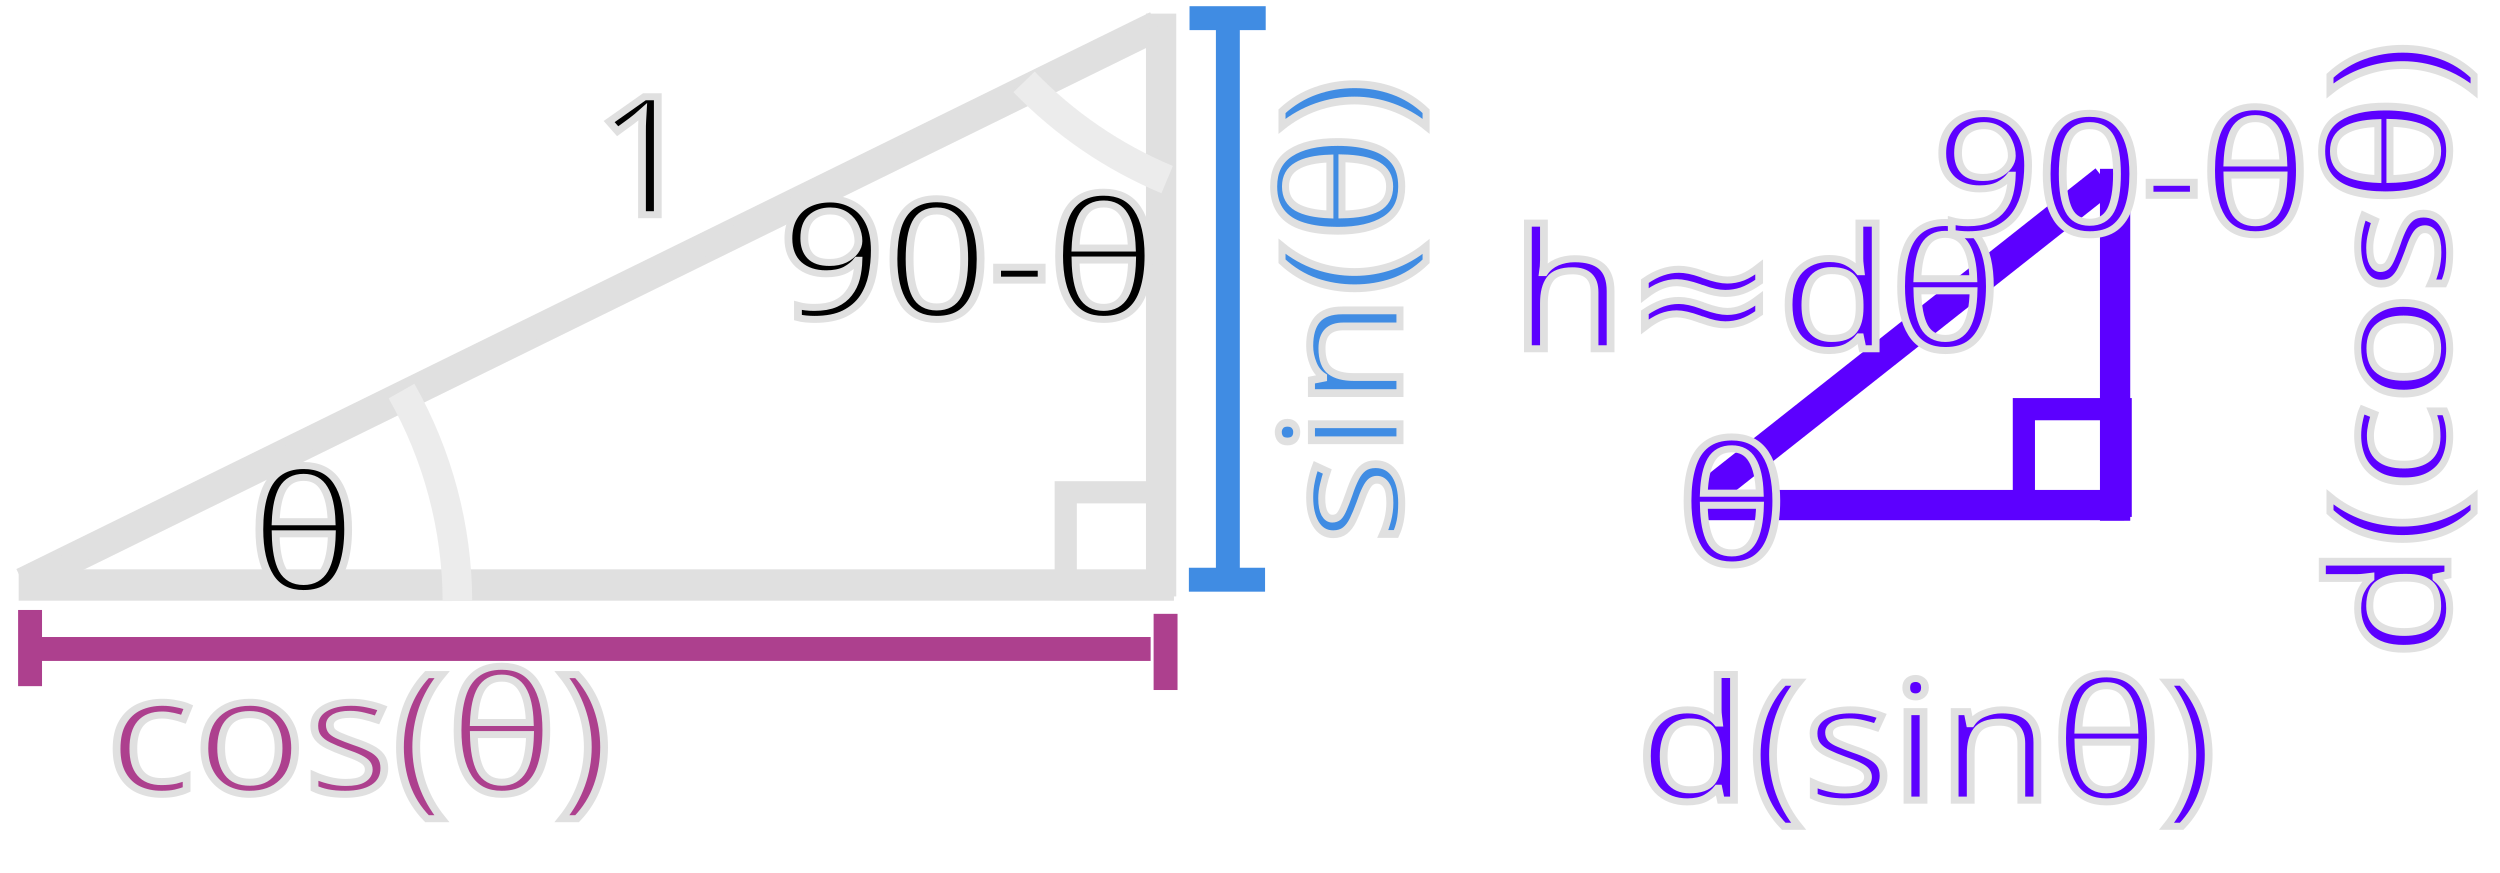
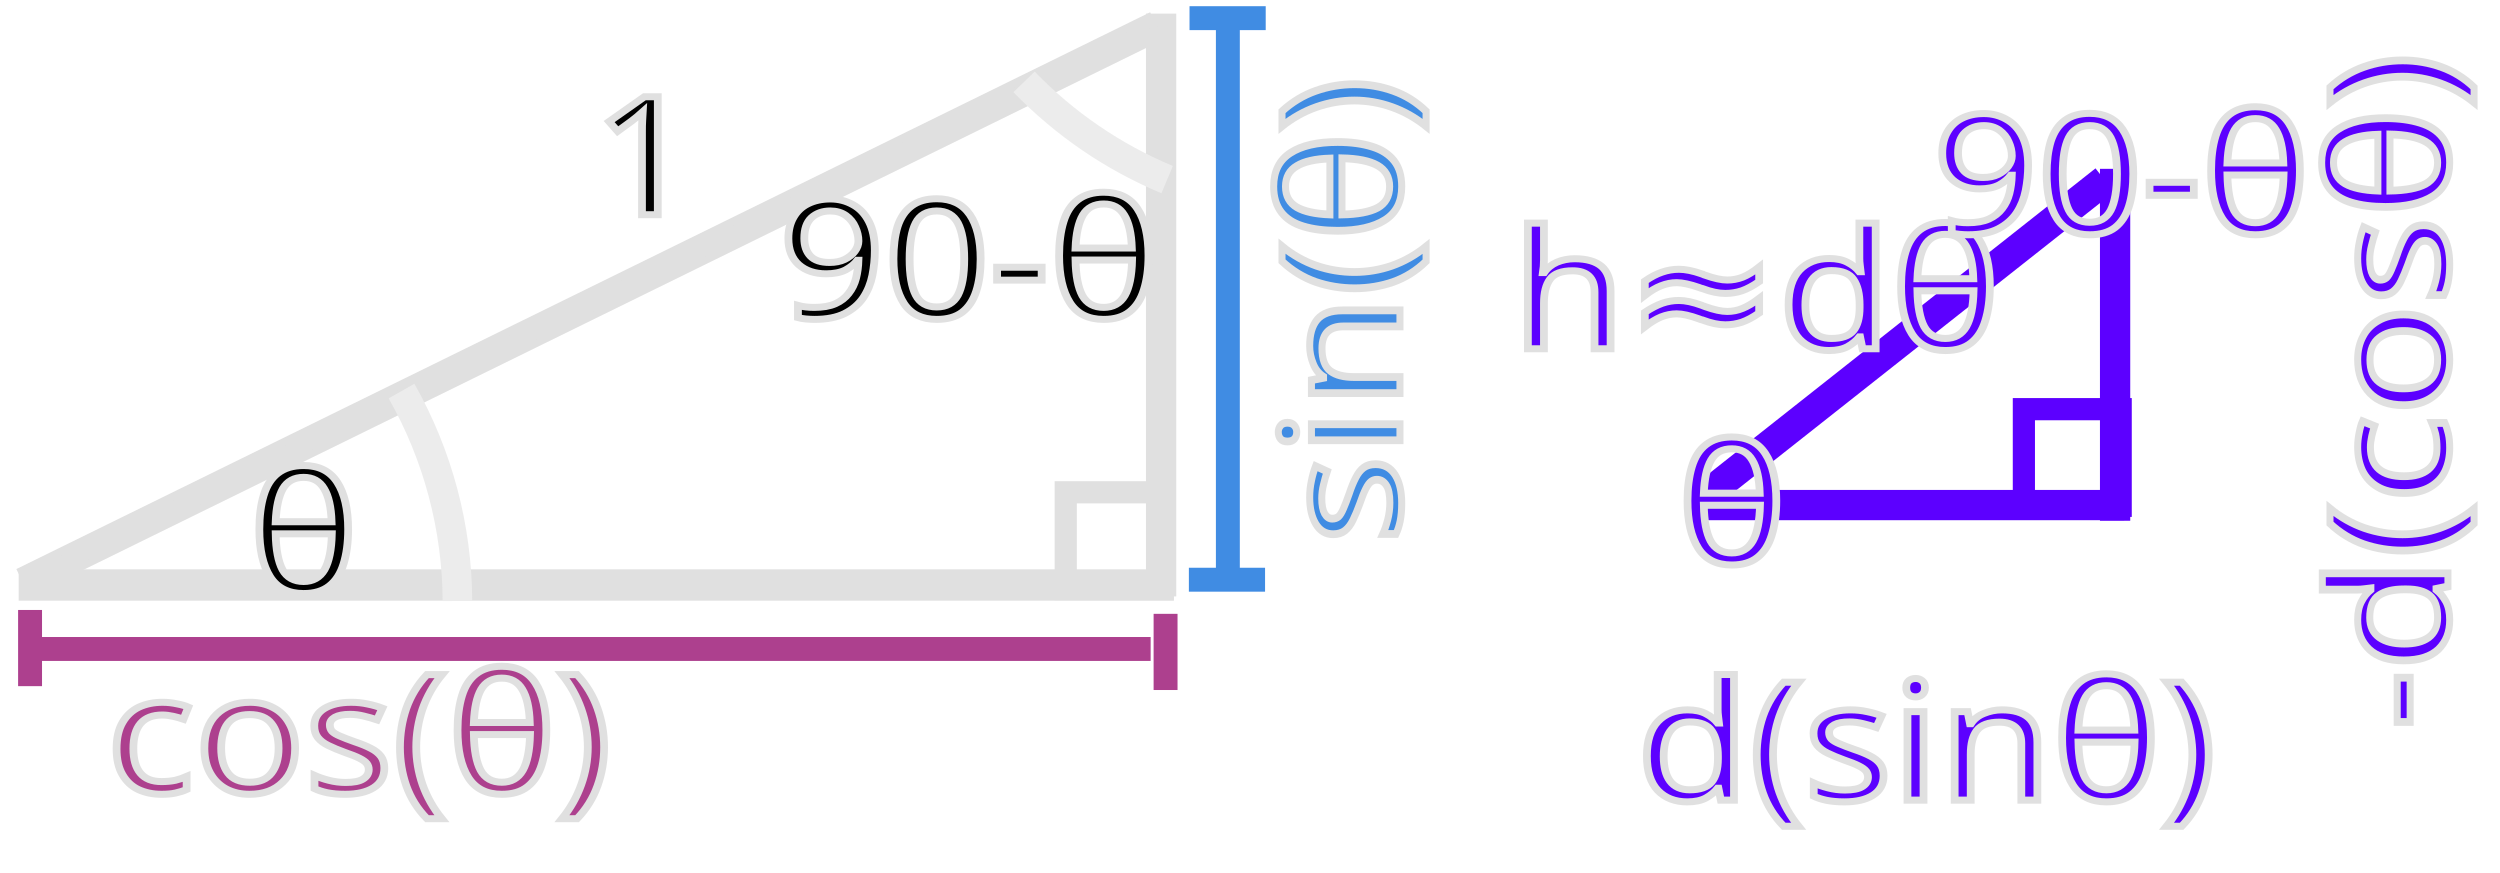
<svg xmlns="http://www.w3.org/2000/svg" width="169mm" height="59mm" viewBox="0 0 169 59" version="1.1" id="svg1">
  <defs id="defs1" />
  <g id="layer1">
    <rect style="font-variation-settings:normal;fill:none;fill-opacity:1;stroke:#5c00ff;stroke-width:1.5;stroke-linecap:butt;stroke-linejoin:miter;stroke-miterlimit:4;stroke-dasharray:none;stroke-dashoffset:0;stroke-opacity:1;stop-color:#000000" id="rect2-9-3-4" width="6.534" height="6.544" x="-34.195" y="136.814" transform="rotate(-90)" />
    <rect style="font-variation-settings:normal;vector-effect:none;fill:#e0e0e0;fill-opacity:1;stroke:#e0e0e0;stroke-width:0.5;stroke-linecap:butt;stroke-linejoin:miter;stroke-miterlimit:4;stroke-dasharray:none;stroke-dashoffset:0;stroke-opacity:1;-inkscape-stroke:none;stop-color:#000000" id="rect1-4-8-5" width="1.547" height="38.897" x="77.717" y="1.171" />
    <rect style="font-variation-settings:normal;vector-effect:none;fill:#e0e0e0;fill-opacity:1;stroke:#e0e0e0;stroke-width:0.5;stroke-linecap:butt;stroke-linejoin:miter;stroke-miterlimit:4;stroke-dasharray:none;stroke-dashoffset:0;stroke-opacity:1;-inkscape-stroke:none;stop-color:#000000" id="rect1-1-2" width="1.547" height="84.886" x="35.266" y="-69.172" transform="rotate(63.8451)" />
    <rect style="font-variation-settings:normal;fill:none;fill-opacity:1;stroke:#e0e0e0;stroke-width:1.5;stroke-linecap:butt;stroke-linejoin:miter;stroke-miterlimit:4;stroke-dasharray:none;stroke-dashoffset:0;stroke-opacity:1;stop-color:#000000" id="rect2-9-1" width="6.534" height="6.544" x="72.045" y="33.278" />
    <rect style="fill:#e0e0e0;fill-opacity:1;stroke:#e0e0e0;stroke-width:0.5;stroke-opacity:1;-inkscape-stroke:none" id="rect1-9-3" width="1.617" height="77.598" x="38.738" y="-79.111" transform="rotate(90)" />
    <rect style="fill:#ad408e;fill-opacity:1;stroke:#e0e0e0;stroke-width:0;stroke-dasharray:none;stroke-opacity:1" id="rect1-9-2-2" width="1.617" height="76.228" x="43.062" y="-77.783" transform="rotate(90)" />
    <rect style="fill:#ad408e;fill-opacity:1;stroke:#e0e0e0;stroke-width:0;stroke-dasharray:none;stroke-opacity:1" id="rect1-9-2-5-2" width="1.617" height="5.15" x="-2.841" y="-46.384" transform="scale(-1)" />
    <rect style="fill:#ad408e;fill-opacity:1;stroke:#e0e0e0;stroke-width:0;stroke-dasharray:none;stroke-opacity:1" id="rect1-9-2-5-9-1" width="1.617" height="5.15" x="-79.601" y="-46.645" transform="scale(-1)" />
    <path style="fill:none;fill-opacity:1;stroke:#ececec;stroke-width:2;stroke-dasharray:none" id="path1-0-6" d="m 27.143,26.436 a 29.035,29.035 0 0 1 3.779,14.192" />
    <path style="fill:none;fill-opacity:1;stroke:#ececec;stroke-width:2;stroke-dasharray:none" id="path1-0-6-3" d="m -76.277,-23.542 a 29.035,29.035 0 0 1 8.603,7.95" transform="rotate(171.5975)" />
    <rect style="font-variation-settings:normal;vector-effect:none;fill:#5c00ff;fill-opacity:1;stroke:#5c00ff;stroke-width:0.5;stroke-linecap:butt;stroke-linejoin:miter;stroke-miterlimit:4;stroke-dasharray:none;stroke-dashoffset:0;stroke-opacity:1;-inkscape-stroke:none;stop-color:#000000" id="rect1-4-1-5" width="1.547" height="29.01" x="-34.915" y="114.335" transform="rotate(-90)" />
    <rect style="font-variation-settings:normal;vector-effect:none;fill:#5c00ff;fill-opacity:1;stroke:#5c00ff;stroke-width:0.5;stroke-linecap:butt;stroke-linejoin:miter;stroke-miterlimit:4;stroke-dasharray:none;stroke-dashoffset:0;stroke-opacity:1;-inkscape-stroke:none;stop-color:#000000" id="rect1-4-8-9-4" width="1.547" height="23.29" x="142.207" y="11.663" />
    <rect style="font-variation-settings:normal;vector-effect:none;fill:#5c00ff;fill-opacity:1;stroke:#5c00ff;stroke-width:0.5;stroke-linecap:butt;stroke-linejoin:miter;stroke-miterlimit:4;stroke-dasharray:none;stroke-dashoffset:0;stroke-opacity:1;-inkscape-stroke:none;stop-color:#000000" id="rect1-4-8-9-3-2" width="1.529" height="34.441" x="96.974" y="-104.018" transform="matrix(0.6185293,0.7857617,-0.7847935,0.6197574,0,0)" />
    <text xml:space="preserve" style="font-style:normal;font-variant:normal;font-weight:normal;font-stretch:normal;font-size:11.75px;line-height:normal;font-family:sans-serif;font-variant-ligatures:normal;font-variant-position:normal;font-variant-caps:normal;font-variant-numeric:normal;font-variant-alternates:normal;font-variant-east-asian:normal;font-feature-settings:normal;font-variation-settings:normal;text-indent:0;text-align:start;text-decoration-line:none;text-decoration-style:solid;text-decoration-color:#000000;letter-spacing:normal;word-spacing:normal;text-transform:none;writing-mode:lr-tb;direction:ltr;text-orientation:mixed;dominant-baseline:auto;baseline-shift:baseline;white-space:pre;vector-effect:none;fill:#000000;fill-opacity:1;stroke:#e0e0e0;stroke-width:0.5;stroke-linecap:butt;stroke-linejoin:miter;stroke-miterlimit:4;stroke-dasharray:none;stroke-dashoffset:0;stroke-opacity:1;-inkscape-stroke:none;stop-color:#000000" x="16.02" y="42.103" id="text2-65-81" transform="scale(1.052379,0.950228)">
      <tspan id="tspan2-6-2" style="font-style:normal;font-variant:normal;font-weight:normal;font-stretch:normal;font-size:11.75px;line-height:normal;font-family:sans-serif;font-variant-ligatures:normal;font-variant-position:normal;font-variant-caps:normal;font-variant-numeric:normal;font-variant-alternates:normal;font-variant-east-asian:normal;font-feature-settings:normal;font-variation-settings:normal;text-indent:0;text-align:start;text-decoration-line:none;text-decoration-style:solid;text-decoration-color:#000000;letter-spacing:normal;word-spacing:normal;text-transform:none;writing-mode:lr-tb;direction:ltr;text-orientation:mixed;dominant-baseline:auto;baseline-shift:baseline;white-space:pre;vector-effect:none;fill:#000000;fill-opacity:1;stroke:#e0e0e0;stroke-width:0.5;stroke-linecap:butt;stroke-linejoin:miter;stroke-miterlimit:4;stroke-dasharray:none;stroke-dashoffset:0;stroke-opacity:1;-inkscape-stroke:none;stop-color:#000000;stop-opacity:1" x="16.02" y="42.103">θ</tspan>
    </text>
    <text xml:space="preserve" style="font-style:normal;font-variant:normal;font-weight:normal;font-stretch:normal;font-size:11.75px;line-height:normal;font-family:sans-serif;font-variant-ligatures:normal;font-variant-position:normal;font-variant-caps:normal;font-variant-numeric:normal;font-variant-alternates:normal;font-variant-east-asian:normal;font-feature-settings:normal;font-variation-settings:normal;text-indent:0;text-align:start;text-decoration-line:none;text-decoration-style:solid;text-decoration-color:#000000;letter-spacing:normal;word-spacing:normal;text-transform:none;writing-mode:lr-tb;direction:ltr;text-orientation:mixed;dominant-baseline:auto;baseline-shift:baseline;white-space:pre;vector-effect:none;fill:#000000;fill-opacity:1;stroke:#e0e0e0;stroke-width:0.5;stroke-linecap:butt;stroke-linejoin:miter;stroke-miterlimit:4;stroke-dasharray:none;stroke-dashoffset:0;stroke-opacity:1;-inkscape-stroke:none;stop-color:#000000" x="49.71" y="22.753" id="text2-65-89-0-2" transform="scale(1.05945,0.9438857)">
      <tspan id="tspan2-6-6-9-3" style="font-style:normal;font-variant:normal;font-weight:normal;font-stretch:normal;font-size:11.75px;line-height:normal;font-family:sans-serif;font-variant-ligatures:normal;font-variant-position:normal;font-variant-caps:normal;font-variant-numeric:normal;font-variant-alternates:normal;font-variant-east-asian:normal;font-feature-settings:normal;font-variation-settings:normal;text-indent:0;text-align:start;text-decoration-line:none;text-decoration-style:solid;text-decoration-color:#000000;letter-spacing:normal;word-spacing:normal;text-transform:none;writing-mode:lr-tb;direction:ltr;text-orientation:mixed;dominant-baseline:auto;baseline-shift:baseline;white-space:pre;vector-effect:none;fill:#000000;fill-opacity:1;stroke:#e0e0e0;stroke-width:0.5;stroke-linecap:butt;stroke-linejoin:miter;stroke-miterlimit:4;stroke-dasharray:none;stroke-dashoffset:0;stroke-opacity:1;-inkscape-stroke:none;stop-color:#000000;stop-opacity:1" x="49.71" y="22.753">90-θ</tspan>
    </text>
    <text xml:space="preserve" style="font-size:11.75px;line-height:normal;font-family:sans-serif;font-variation-settings:normal;text-decoration-color:#000000;white-space:pre;fill:#5c00ff;fill-opacity:1;stroke:#e0e0e0;stroke-width:0.5;stroke-linecap:butt;stroke-linejoin:miter;stroke-miterlimit:4;stroke-dasharray:none;stroke-dashoffset:0;stroke-opacity:1" x="107.759" y="40.07" id="text2-65-8-4" transform="scale(1.052379,0.950228)">
      <tspan id="tspan2-6-3-5" style="fill:#5c00ff;fill-opacity:1;stroke:#e0e0e0;stroke-width:0.5;stroke-dasharray:none;stroke-opacity:1" x="107.759" y="40.07">θ</tspan>
    </text>
    <text xml:space="preserve" style="font-size:11.75px;line-height:normal;font-family:sans-serif;font-variation-settings:normal;text-decoration-color:#000000;white-space:pre;fill:#5c00ff;fill-opacity:1;stroke:#e0e0e0;stroke-width:0.5;stroke-linecap:butt;stroke-linejoin:miter;stroke-miterlimit:4;stroke-dasharray:none;stroke-dashoffset:0;stroke-opacity:1" x="97.144" y="24.813" id="text2-65-8-4-9" transform="scale(1.052379,0.950228)">
      <tspan id="tspan2-6-3-5-9" style="fill:#5c00ff;fill-opacity:1;stroke:#e0e0e0;stroke-width:0.5;stroke-dasharray:none;stroke-opacity:1" x="97.144" y="24.813">h≈dθ</tspan>
    </text>
    <text xml:space="preserve" style="font-size:11.75px;line-height:normal;font-family:sans-serif;font-variation-settings:normal;text-decoration-color:#000000;white-space:pre;fill:#5c00ff;fill-opacity:1;stroke:#e0e0e0;stroke-width:0.5;stroke-linecap:butt;stroke-linejoin:miter;stroke-miterlimit:4;stroke-dasharray:none;stroke-dashoffset:0;stroke-opacity:1" x="124.167" y="16.582" id="text2-65-8-4-5" transform="scale(1.052379,0.950228)">
      <tspan id="tspan2-6-3-5-1" style="fill:#5c00ff;fill-opacity:1;stroke:#e0e0e0;stroke-width:0.5;stroke-dasharray:none;stroke-opacity:1" x="124.167" y="16.582">90-θ</tspan>
    </text>
    <text xml:space="preserve" style="font-style:normal;font-variant:normal;font-weight:normal;font-stretch:normal;font-size:11.75px;line-height:normal;font-family:sans-serif;font-variant-ligatures:normal;font-variant-position:normal;font-variant-caps:normal;font-variant-numeric:normal;font-variant-alternates:normal;font-variant-east-asian:normal;font-feature-settings:normal;font-variation-settings:normal;text-indent:0;text-align:start;text-decoration-line:none;text-decoration-style:solid;text-decoration-color:#000000;letter-spacing:normal;word-spacing:normal;text-transform:none;writing-mode:lr-tb;direction:ltr;text-orientation:mixed;dominant-baseline:auto;baseline-shift:baseline;white-space:pre;vector-effect:none;fill:#000000;fill-opacity:1;stroke:#e0e0e0;stroke-width:0.5;stroke-linecap:butt;stroke-linejoin:miter;stroke-miterlimit:4;stroke-dasharray:none;stroke-dashoffset:0;stroke-opacity:1;-inkscape-stroke:none;stop-color:#000000" x="38.082" y="15.27" id="text2-65-8-2-7-7" transform="scale(1.052379,0.950228)">
      <tspan id="tspan2-6-3-4-3-3" style="font-style:normal;font-variant:normal;font-weight:normal;font-stretch:normal;font-size:11.75px;line-height:normal;font-family:sans-serif;font-variant-ligatures:normal;font-variant-position:normal;font-variant-caps:normal;font-variant-numeric:normal;font-variant-alternates:normal;font-variant-east-asian:normal;font-feature-settings:normal;font-variation-settings:normal;text-indent:0;text-align:start;text-decoration-line:none;text-decoration-style:solid;text-decoration-color:#000000;letter-spacing:normal;word-spacing:normal;text-transform:none;writing-mode:lr-tb;direction:ltr;text-orientation:mixed;dominant-baseline:auto;baseline-shift:baseline;white-space:pre;vector-effect:none;fill:#000000;fill-opacity:1;stroke:#e0e0e0;stroke-width:0.5;stroke-linecap:butt;stroke-linejoin:miter;stroke-miterlimit:4;stroke-dasharray:none;stroke-dashoffset:0;stroke-opacity:1;-inkscape-stroke:none;stop-color:#000000;stop-opacity:1" x="38.082" y="15.27">1</tspan>
    </text>
-     <text xml:space="preserve" style="font-size:11.75px;line-height:normal;font-family:sans-serif;font-variation-settings:normal;text-decoration-color:#000000;white-space:pre;vector-effect:none;fill:#5c00ff;fill-opacity:1;stroke:#e0e0e0;stroke-width:0.5;stroke-linecap:butt;stroke-linejoin:miter;stroke-miterlimit:4;stroke-dasharray:none;stroke-dashoffset:0;stroke-opacity:1;-inkscape-stroke:none" x="-42.318" y="174.147" id="text2-1-0" transform="matrix(0,-1.052379,0.950228,0,0,0)">
-       <tspan id="tspan2-19-1" style="fill:#5c00ff;fill-opacity:1;stroke:#e0e0e0;stroke-width:0.5;stroke-opacity:1" x="-42.318" y="174.147">d(cosθ)</tspan>
+     <text xml:space="preserve" style="font-size:11.75px;line-height:normal;font-family:sans-serif;font-variation-settings:normal;text-decoration-color:#000000;white-space:pre;vector-effect:none;fill:#5c00ff;fill-opacity:1;stroke:#e0e0e0;stroke-width:0.5;stroke-linecap:butt;stroke-linejoin:miter;stroke-miterlimit:4;stroke-dasharray:none;stroke-dashoffset:0;stroke-opacity:1;-inkscape-stroke:none" x="-46.844" y="174.147" id="text2-1-0" transform="matrix(0,-1.052379,0.950228,0,0,0)">
+       <tspan id="tspan2-19-1" style="fill:#5c00ff;fill-opacity:1;stroke:#e0e0e0;stroke-width:0.5;stroke-opacity:1" x="-46.844" y="174.147">-d(cosθ)</tspan>
    </text>
    <rect style="font-variation-settings:normal;vector-effect:none;fill:#408ce3;fill-opacity:1;stroke:#408ce3;stroke-width:0;stroke-linecap:butt;stroke-linejoin:miter;stroke-miterlimit:4;stroke-dasharray:none;stroke-dashoffset:0;stroke-opacity:1;-inkscape-stroke:none;stop-color:#000000" id="rect1-9-2-21-0" width="1.617" height="38.208" x="82.195" y="1.459" />
    <rect style="font-variation-settings:normal;vector-effect:none;fill:#408ce3;fill-opacity:1;stroke:#408ce3;stroke-width:0;stroke-linecap:butt;stroke-linejoin:miter;stroke-miterlimit:4;stroke-dasharray:none;stroke-dashoffset:0;stroke-opacity:1;-inkscape-stroke:none;stop-color:#000000" id="rect1-9-2-5-5-35" width="1.617" height="5.15" x="38.38" y="-85.518" transform="rotate(90)" />
    <rect style="fill:#408ce3;fill-opacity:1;stroke:#408ce3;stroke-width:0;stroke-dasharray:none;stroke-opacity:1" id="rect1-9-2-5-9-6-8" width="1.617" height="5.15" x="0.419" y="-85.562" transform="rotate(90)" />
    <text xml:space="preserve" style="font-size:11.75px;line-height:normal;font-family:sans-serif;font-variation-settings:normal;text-decoration-color:#000000;white-space:pre;vector-effect:none;fill:#408ce3;fill-opacity:1;stroke:#e0e0e0;stroke-width:0.5;stroke-linecap:butt;stroke-linejoin:miter;stroke-miterlimit:4;stroke-dasharray:none;stroke-dashoffset:0;stroke-opacity:1;-inkscape-stroke:none" x="-34.909" y="99.594" id="text2-9-5" transform="matrix(0,-1.052379,0.950228,0,0,0)">
      <tspan id="tspan2-5-0" style="fill:#408ce3;fill-opacity:1;stroke:#e0e0e0;stroke-width:0.5;stroke-opacity:1" x="-34.909" y="99.594">sin(θ)</tspan>
    </text>
    <text xml:space="preserve" style="font-size:11.75px;line-height:normal;font-family:sans-serif;font-variation-settings:normal;text-decoration-color:#000000;white-space:pre;vector-effect:none;fill:#5c00ff;fill-opacity:1;stroke:#e0e0e0;stroke-width:0.5;stroke-linecap:butt;stroke-linejoin:miter;stroke-miterlimit:4;stroke-dasharray:none;stroke-dashoffset:0;stroke-opacity:1;-inkscape-stroke:none" x="105.149" y="56.924" id="text2-9-7-1" transform="scale(1.052379,0.950228)">
      <tspan id="tspan2-5-6-2" style="fill:#5c00ff;fill-opacity:1;stroke:#e0e0e0;stroke-width:0.5;stroke-opacity:1" x="105.149" y="56.924">d(sinθ)</tspan>
    </text>
    <text xml:space="preserve" style="font-size:11.75px;line-height:normal;font-family:sans-serif;font-variation-settings:normal;text-decoration-color:#000000;white-space:pre;vector-effect:none;fill:#ad408e;fill-opacity:1;stroke:#e0e0e0;stroke-width:0.5;stroke-linecap:butt;stroke-linejoin:miter;stroke-miterlimit:4;stroke-dasharray:none;stroke-dashoffset:0;stroke-opacity:1;-inkscape-stroke:none" x="6.849" y="56.386" id="text2-6" transform="scale(1.052379,0.950228)">
      <tspan id="tspan2-4" style="fill:#ad408e;fill-opacity:1;stroke:#e0e0e0;stroke-width:0.5;stroke-opacity:1" x="6.849" y="56.386">cos(θ)</tspan>
    </text>
  </g>
</svg>
